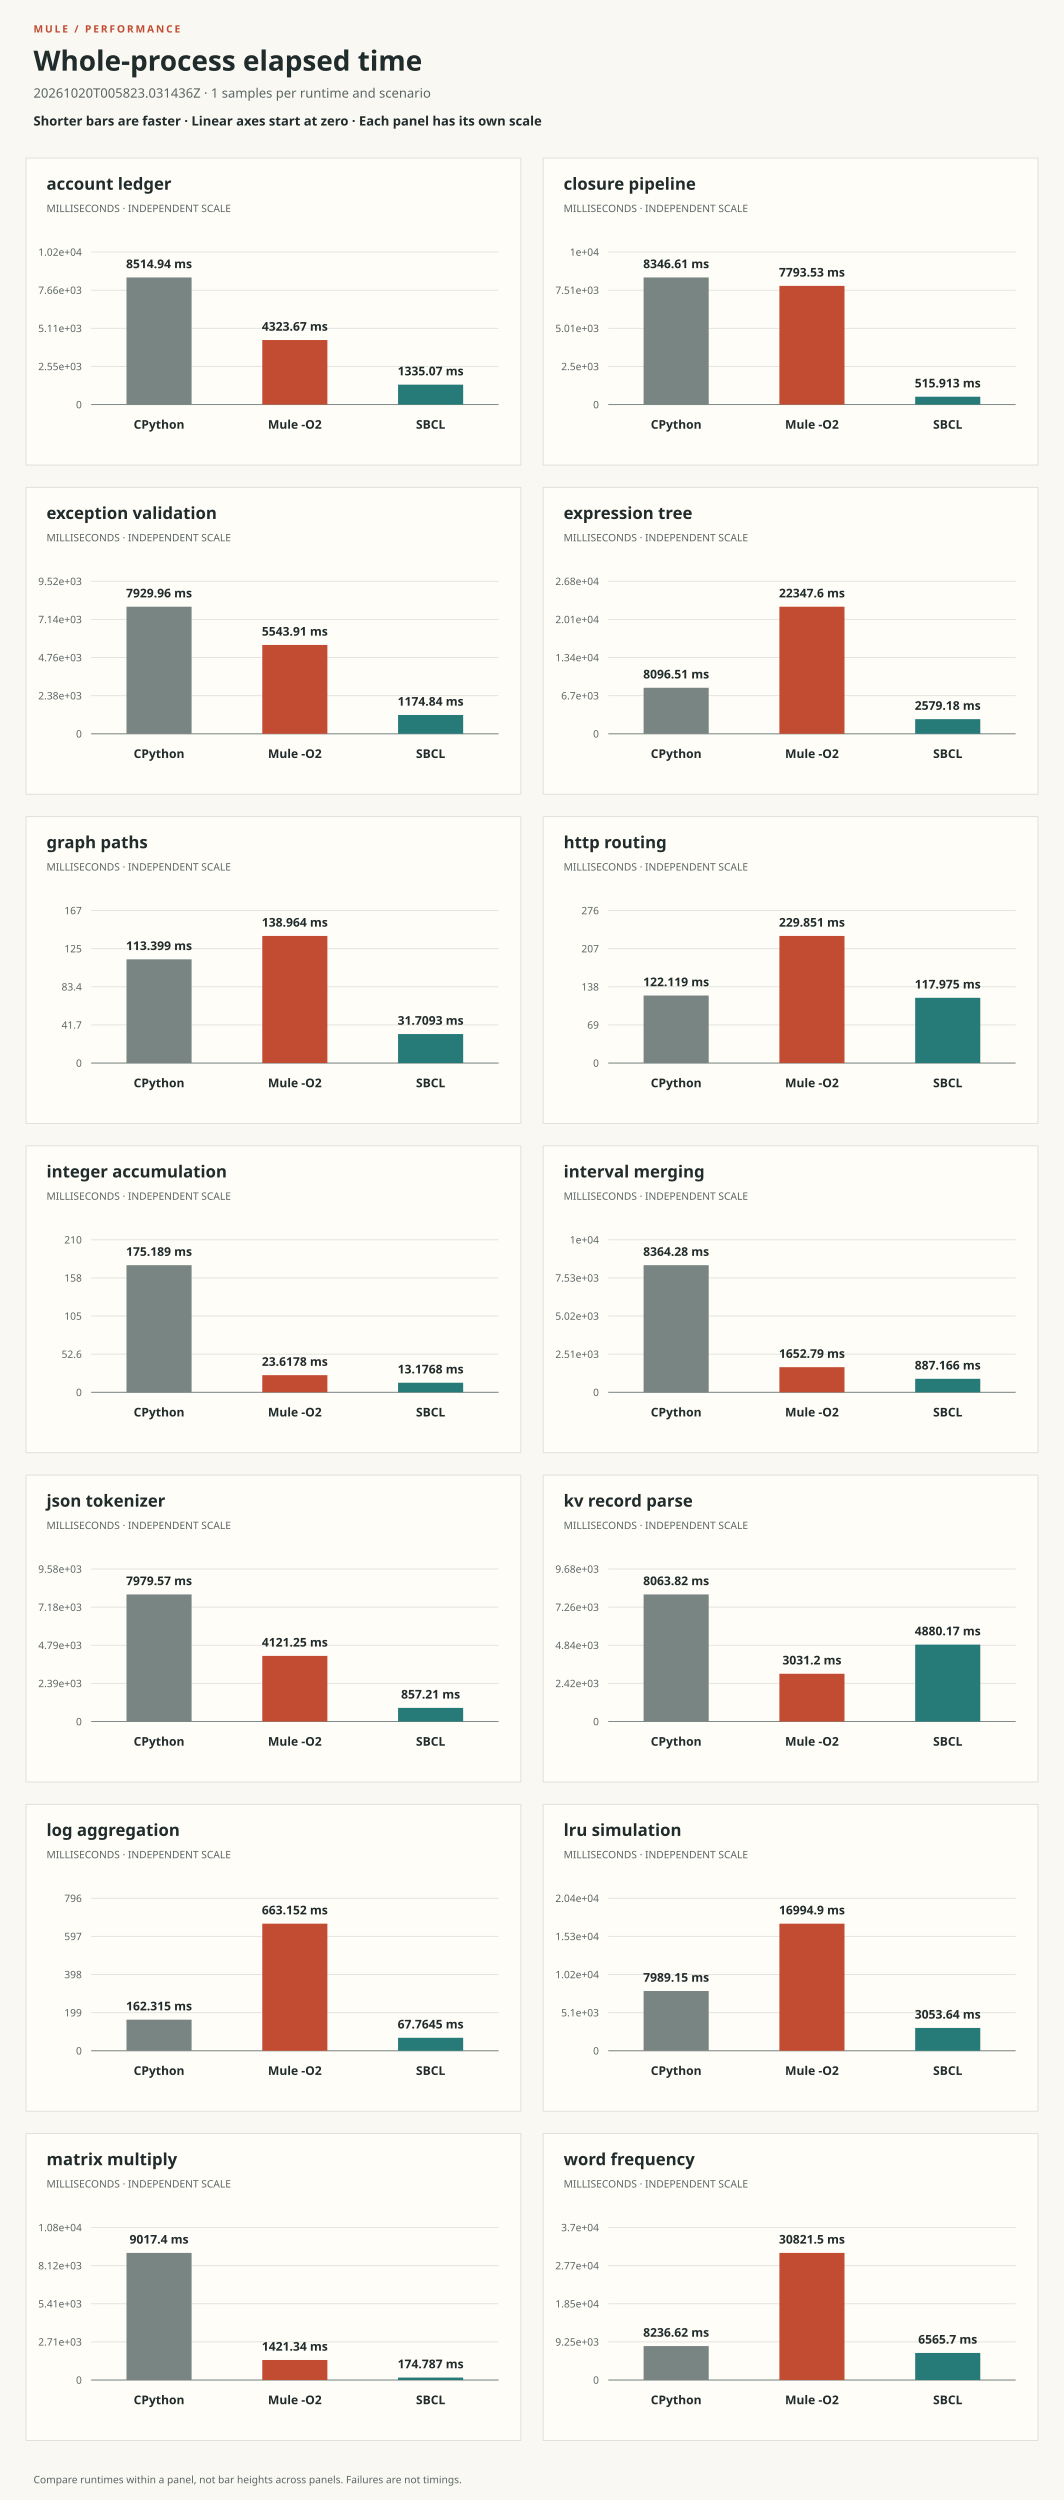
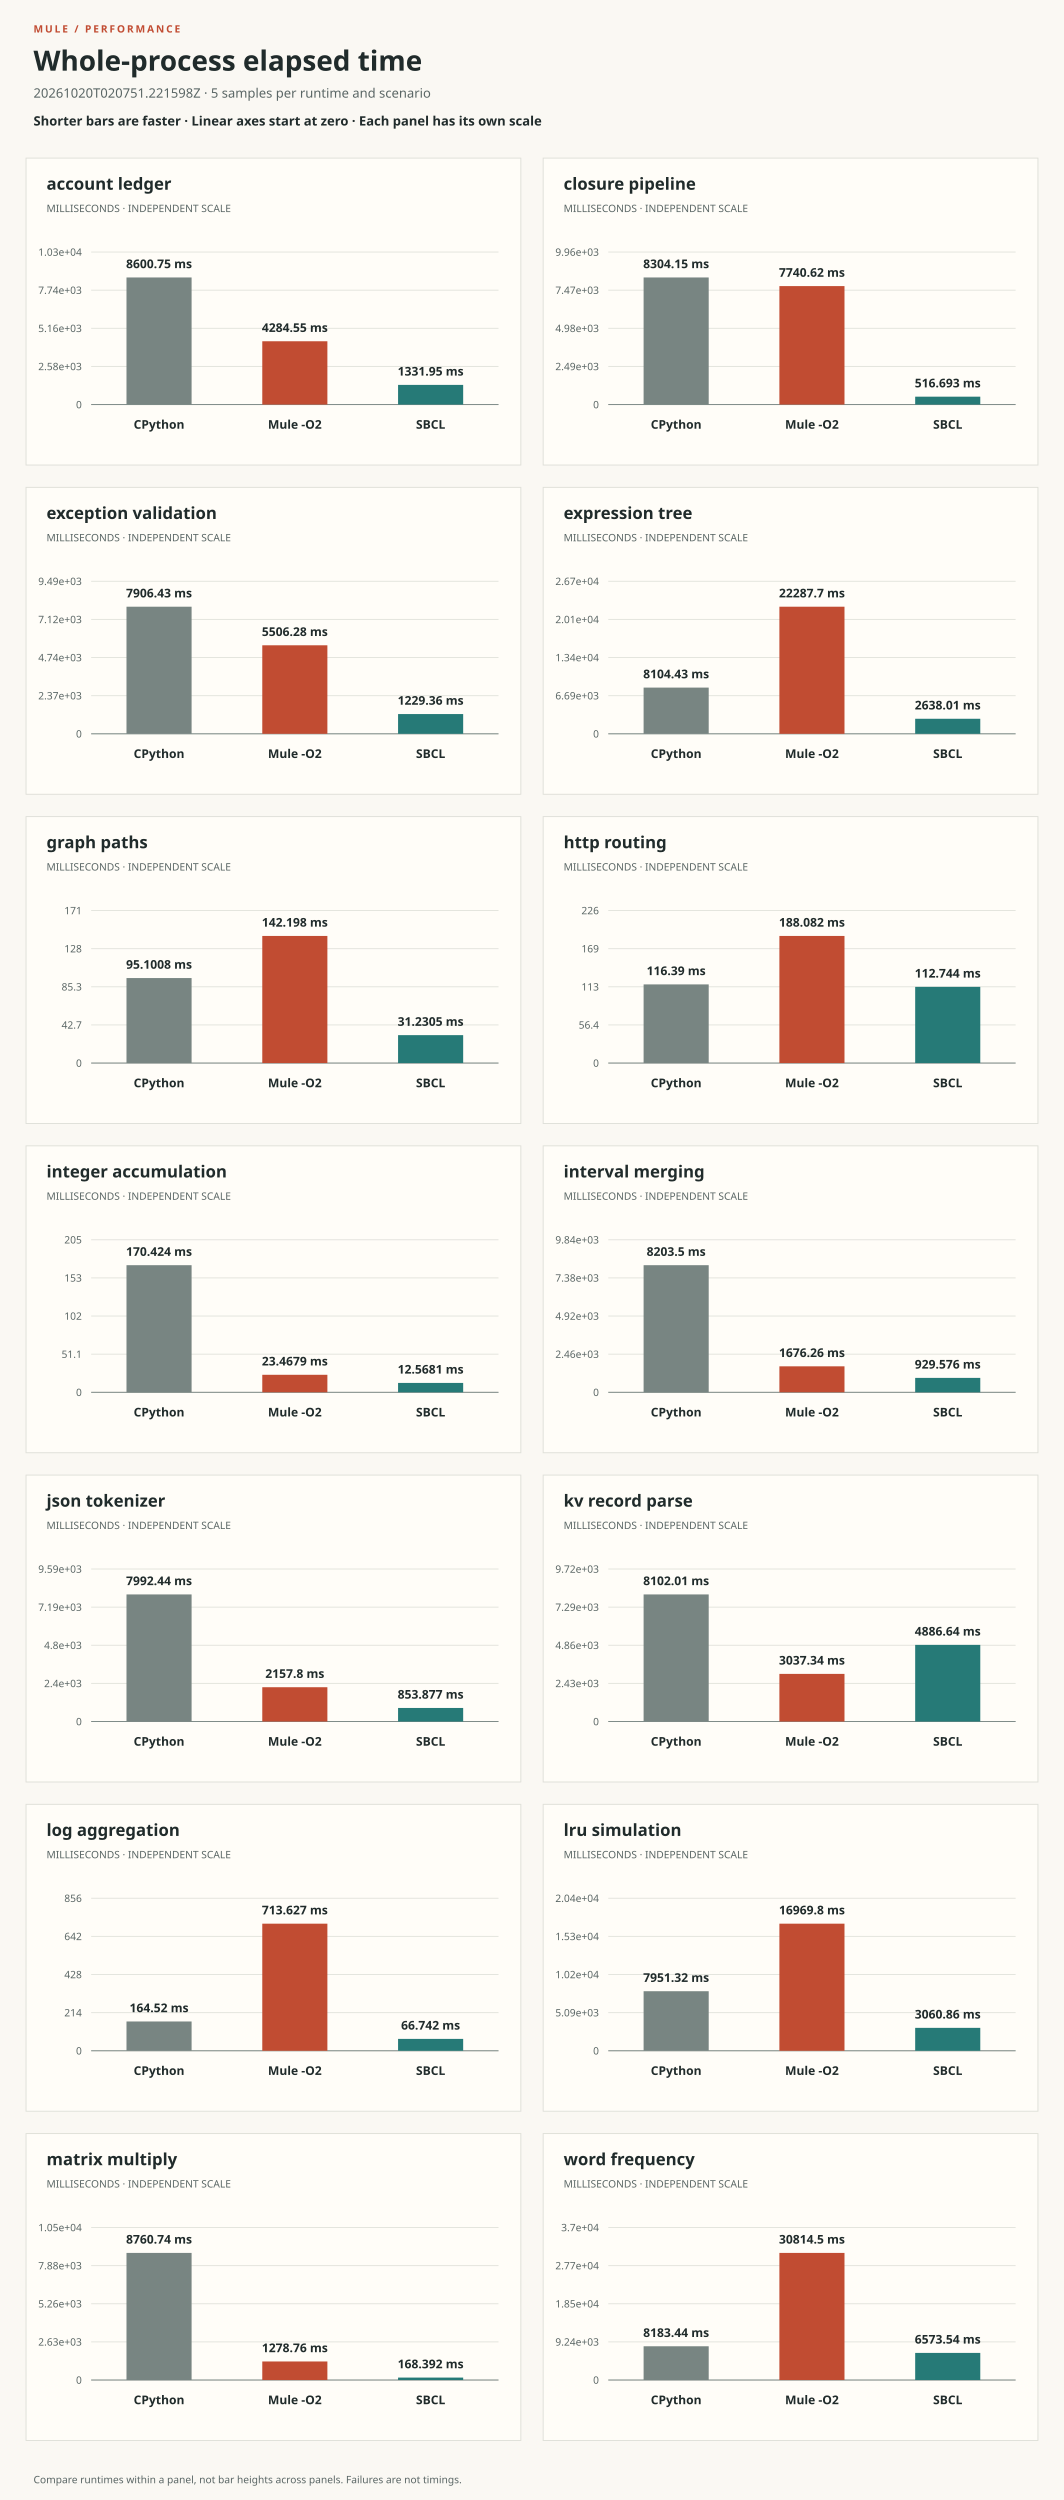
<svg xmlns="http://www.w3.org/2000/svg" viewBox="0 0 1144 2688" role="img" aria-labelledby="title description">
  <rect width="1144" height="2688" fill="#faf8f3" />
  <g font-family="system-ui,sans-serif" fill="#202b2b" font-size="14">
    <text x="36" y="35" font-size="11" font-weight="700" letter-spacing="2" fill="#c14c32">MULE / PERFORMANCE</text>
    <text x="36" y="76" font-size="30" font-weight="650">Whole-process elapsed time</text>
-     <text x="36" y="105" fill="#596564">20261020T005823.031436Z · 1 samples per runtime and scenario</text>
+     <text x="36" y="105" fill="#596564">20261020T020751.221598Z · 5 samples per runtime and scenario</text>
    <text x="36" y="135" font-weight="600">Shorter bars are faster · Linear axes start at zero · Each panel has its own scale</text>
    <g data-case="account_ledger">
      <rect x="28" y="170" width="532" height="330" fill="#fffdf8" stroke="#dedfd8" />
      <text x="50" y="204" font-size="18" font-weight="650">account ledger</text>
      <text x="50" y="228" font-size="11" fill="#596564">MILLISECONDS · INDEPENDENT SCALE</text>
      <line x1="98" y1="435.00" x2="536" y2="435.00" stroke="#e2e3dc" />
      <text x="88" y="439.00" font-size="11" fill="#596564" text-anchor="end">0</text>
      <line x1="98" y1="394.00" x2="536" y2="394.00" stroke="#e2e3dc" />
-       <text x="88" y="398.00" font-size="11" fill="#596564" text-anchor="end">2.55e+03</text>
+       <text x="88" y="398.00" font-size="11" fill="#596564" text-anchor="end">2.58e+03</text>
      <line x1="98" y1="353.00" x2="536" y2="353.00" stroke="#e2e3dc" />
-       <text x="88" y="357.00" font-size="11" fill="#596564" text-anchor="end">5.11e+03</text>
+       <text x="88" y="357.00" font-size="11" fill="#596564" text-anchor="end">5.16e+03</text>
      <line x1="98" y1="312.00" x2="536" y2="312.00" stroke="#e2e3dc" />
-       <text x="88" y="316.00" font-size="11" fill="#596564" text-anchor="end">7.66e+03</text>
+       <text x="88" y="316.00" font-size="11" fill="#596564" text-anchor="end">7.74e+03</text>
      <line x1="98" y1="271.00" x2="536" y2="271.00" stroke="#e2e3dc" />
-       <text x="88" y="275.00" font-size="11" fill="#596564" text-anchor="end">1.02e+04</text>
+       <text x="88" y="275.00" font-size="11" fill="#596564" text-anchor="end">1.03e+04</text>
      <line data-zero-y="435" x1="98" y1="435" x2="536" y2="435" stroke="#788582" />
-       <rect data-runtime="cpython" data-ms="8514.9427619762719" x="136.00" y="298.33" width="70.00" height="136.67" fill="#788582" />
-       <text x="171.00" y="288.33" text-anchor="middle" font-size="13" font-weight="650">8514.94 ms</text>
+       <rect data-runtime="cpython" data-ms="8600.7466039154679" x="136.00" y="298.33" width="70.00" height="136.67" fill="#788582" />
+       <text x="171.00" y="288.33" text-anchor="middle" font-size="13" font-weight="650">8600.75 ms</text>
      <text data-runtime="cpython" x="171.00" y="461" text-anchor="middle" font-size="13" font-weight="600">CPython</text>
-       <rect data-runtime="mule-o2" data-ms="4323.6715579405427" x="282.00" y="365.60" width="70.00" height="69.40" fill="#c14c32" />
-       <text x="317.00" y="355.60" text-anchor="middle" font-size="13" font-weight="650">4323.67 ms</text>
+       <rect data-runtime="mule-o2" data-ms="4284.5476910006255" x="282.00" y="366.92" width="70.00" height="68.08" fill="#c14c32" />
+       <text x="317.00" y="356.92" text-anchor="middle" font-size="13" font-weight="650">4284.55 ms</text>
      <text data-runtime="mule-o2" x="317.00" y="461" text-anchor="middle" font-size="13" font-weight="600">Mule -O2</text>
-       <rect data-runtime="sbcl" data-ms="1335.0688791833818" x="428.00" y="413.57" width="70.00" height="21.43" fill="#267a77" />
-       <text x="463.00" y="403.57" text-anchor="middle" font-size="13" font-weight="650">1335.07 ms</text>
+       <rect data-runtime="sbcl" data-ms="1331.9474740419537" x="428.00" y="413.84" width="70.00" height="21.16" fill="#267a77" />
+       <text x="463.00" y="403.84" text-anchor="middle" font-size="13" font-weight="650">1331.95 ms</text>
      <text data-runtime="sbcl" x="463.00" y="461" text-anchor="middle" font-size="13" font-weight="600">SBCL</text>
    </g>
    <g data-case="closure_pipeline">
      <rect x="584" y="170" width="532" height="330" fill="#fffdf8" stroke="#dedfd8" />
      <text x="606" y="204" font-size="18" font-weight="650">closure pipeline</text>
      <text x="606" y="228" font-size="11" fill="#596564">MILLISECONDS · INDEPENDENT SCALE</text>
      <line x1="654" y1="435.00" x2="1092" y2="435.00" stroke="#e2e3dc" />
      <text x="644" y="439.00" font-size="11" fill="#596564" text-anchor="end">0</text>
      <line x1="654" y1="394.00" x2="1092" y2="394.00" stroke="#e2e3dc" />
-       <text x="644" y="398.00" font-size="11" fill="#596564" text-anchor="end">2.5e+03</text>
+       <text x="644" y="398.00" font-size="11" fill="#596564" text-anchor="end">2.49e+03</text>
      <line x1="654" y1="353.00" x2="1092" y2="353.00" stroke="#e2e3dc" />
-       <text x="644" y="357.00" font-size="11" fill="#596564" text-anchor="end">5.01e+03</text>
+       <text x="644" y="357.00" font-size="11" fill="#596564" text-anchor="end">4.98e+03</text>
      <line x1="654" y1="312.00" x2="1092" y2="312.00" stroke="#e2e3dc" />
-       <text x="644" y="316.00" font-size="11" fill="#596564" text-anchor="end">7.51e+03</text>
+       <text x="644" y="316.00" font-size="11" fill="#596564" text-anchor="end">7.47e+03</text>
      <line x1="654" y1="271.00" x2="1092" y2="271.00" stroke="#e2e3dc" />
-       <text x="644" y="275.00" font-size="11" fill="#596564" text-anchor="end">1e+04</text>
+       <text x="644" y="275.00" font-size="11" fill="#596564" text-anchor="end">9.96e+03</text>
      <line data-zero-y="435" x1="654" y1="435" x2="1092" y2="435" stroke="#788582" />
-       <rect data-runtime="cpython" data-ms="8346.6074040625244" x="692.00" y="298.33" width="70.00" height="136.67" fill="#788582" />
-       <text x="727.00" y="288.33" text-anchor="middle" font-size="13" font-weight="650">8346.61 ms</text>
+       <rect data-runtime="cpython" data-ms="8304.147276096046" x="692.00" y="298.33" width="70.00" height="136.67" fill="#788582" />
+       <text x="727.00" y="288.33" text-anchor="middle" font-size="13" font-weight="650">8304.15 ms</text>
      <text data-runtime="cpython" x="727.00" y="461" text-anchor="middle" font-size="13" font-weight="600">CPython</text>
-       <rect data-runtime="mule-o2" data-ms="7793.5341780539602" x="838.00" y="307.39" width="70.00" height="127.61" fill="#c14c32" />
-       <text x="873.00" y="297.39" text-anchor="middle" font-size="13" font-weight="650">7793.53 ms</text>
+       <rect data-runtime="mule-o2" data-ms="7740.6163818668574" x="838.00" y="307.61" width="70.00" height="127.39" fill="#c14c32" />
+       <text x="873.00" y="297.61" text-anchor="middle" font-size="13" font-weight="650">7740.62 ms</text>
      <text data-runtime="mule-o2" x="873.00" y="461" text-anchor="middle" font-size="13" font-weight="600">Mule -O2</text>
-       <rect data-runtime="sbcl" data-ms="515.91318985447288" x="984.00" y="426.55" width="70.00" height="8.45" fill="#267a77" />
-       <text x="1019.00" y="416.55" text-anchor="middle" font-size="13" font-weight="650">515.913 ms</text>
+       <rect data-runtime="sbcl" data-ms="516.69337903149426" x="984.00" y="426.50" width="70.00" height="8.50" fill="#267a77" />
+       <text x="1019.00" y="416.50" text-anchor="middle" font-size="13" font-weight="650">516.693 ms</text>
      <text data-runtime="sbcl" x="1019.00" y="461" text-anchor="middle" font-size="13" font-weight="600">SBCL</text>
    </g>
    <g data-case="exception_validation">
      <rect x="28" y="524" width="532" height="330" fill="#fffdf8" stroke="#dedfd8" />
      <text x="50" y="558" font-size="18" font-weight="650">exception validation</text>
      <text x="50" y="582" font-size="11" fill="#596564">MILLISECONDS · INDEPENDENT SCALE</text>
      <line x1="98" y1="789.00" x2="536" y2="789.00" stroke="#e2e3dc" />
      <text x="88" y="793.00" font-size="11" fill="#596564" text-anchor="end">0</text>
      <line x1="98" y1="748.00" x2="536" y2="748.00" stroke="#e2e3dc" />
-       <text x="88" y="752.00" font-size="11" fill="#596564" text-anchor="end">2.38e+03</text>
+       <text x="88" y="752.00" font-size="11" fill="#596564" text-anchor="end">2.37e+03</text>
      <line x1="98" y1="707.00" x2="536" y2="707.00" stroke="#e2e3dc" />
-       <text x="88" y="711.00" font-size="11" fill="#596564" text-anchor="end">4.76e+03</text>
+       <text x="88" y="711.00" font-size="11" fill="#596564" text-anchor="end">4.74e+03</text>
      <line x1="98" y1="666.00" x2="536" y2="666.00" stroke="#e2e3dc" />
-       <text x="88" y="670.00" font-size="11" fill="#596564" text-anchor="end">7.14e+03</text>
+       <text x="88" y="670.00" font-size="11" fill="#596564" text-anchor="end">7.12e+03</text>
      <line x1="98" y1="625.00" x2="536" y2="625.00" stroke="#e2e3dc" />
-       <text x="88" y="629.00" font-size="11" fill="#596564" text-anchor="end">9.52e+03</text>
+       <text x="88" y="629.00" font-size="11" fill="#596564" text-anchor="end">9.49e+03</text>
      <line data-zero-y="789" x1="98" y1="789" x2="536" y2="789" stroke="#788582" />
-       <rect data-runtime="cpython" data-ms="7929.9567069392651" x="136.00" y="652.33" width="70.00" height="136.67" fill="#788582" />
-       <text x="171.00" y="642.33" text-anchor="middle" font-size="13" font-weight="650">7929.96 ms</text>
+       <rect data-runtime="cpython" data-ms="7906.4318519085646" x="136.00" y="652.33" width="70.00" height="136.67" fill="#788582" />
+       <text x="171.00" y="642.33" text-anchor="middle" font-size="13" font-weight="650">7906.43 ms</text>
      <text data-runtime="cpython" x="171.00" y="815" text-anchor="middle" font-size="13" font-weight="600">CPython</text>
-       <rect data-runtime="mule-o2" data-ms="5543.9074949827045" x="282.00" y="693.46" width="70.00" height="95.54" fill="#c14c32" />
-       <text x="317.00" y="683.46" text-anchor="middle" font-size="13" font-weight="650">5543.91 ms</text>
+       <rect data-runtime="mule-o2" data-ms="5506.2750310171396" x="282.00" y="693.82" width="70.00" height="95.18" fill="#c14c32" />
+       <text x="317.00" y="683.82" text-anchor="middle" font-size="13" font-weight="650">5506.28 ms</text>
      <text data-runtime="mule-o2" x="317.00" y="815" text-anchor="middle" font-size="13" font-weight="600">Mule -O2</text>
-       <rect data-runtime="sbcl" data-ms="1174.839471001178" x="428.00" y="768.75" width="70.00" height="20.25" fill="#267a77" />
-       <text x="463.00" y="758.75" text-anchor="middle" font-size="13" font-weight="650">1174.84 ms</text>
+       <rect data-runtime="sbcl" data-ms="1229.3624940793961" x="428.00" y="767.75" width="70.00" height="21.25" fill="#267a77" />
+       <text x="463.00" y="757.75" text-anchor="middle" font-size="13" font-weight="650">1229.36 ms</text>
      <text data-runtime="sbcl" x="463.00" y="815" text-anchor="middle" font-size="13" font-weight="600">SBCL</text>
    </g>
    <g data-case="expression_tree">
      <rect x="584" y="524" width="532" height="330" fill="#fffdf8" stroke="#dedfd8" />
      <text x="606" y="558" font-size="18" font-weight="650">expression tree</text>
      <text x="606" y="582" font-size="11" fill="#596564">MILLISECONDS · INDEPENDENT SCALE</text>
      <line x1="654" y1="789.00" x2="1092" y2="789.00" stroke="#e2e3dc" />
      <text x="644" y="793.00" font-size="11" fill="#596564" text-anchor="end">0</text>
      <line x1="654" y1="748.00" x2="1092" y2="748.00" stroke="#e2e3dc" />
-       <text x="644" y="752.00" font-size="11" fill="#596564" text-anchor="end">6.7e+03</text>
+       <text x="644" y="752.00" font-size="11" fill="#596564" text-anchor="end">6.69e+03</text>
      <line x1="654" y1="707.00" x2="1092" y2="707.00" stroke="#e2e3dc" />
      <text x="644" y="711.00" font-size="11" fill="#596564" text-anchor="end">1.34e+04</text>
      <line x1="654" y1="666.00" x2="1092" y2="666.00" stroke="#e2e3dc" />
      <text x="644" y="670.00" font-size="11" fill="#596564" text-anchor="end">2.01e+04</text>
      <line x1="654" y1="625.00" x2="1092" y2="625.00" stroke="#e2e3dc" />
-       <text x="644" y="629.00" font-size="11" fill="#596564" text-anchor="end">2.68e+04</text>
+       <text x="644" y="629.00" font-size="11" fill="#596564" text-anchor="end">2.67e+04</text>
      <line data-zero-y="789" x1="654" y1="789" x2="1092" y2="789" stroke="#788582" />
-       <rect data-runtime="cpython" data-ms="8096.5149679686874" x="692.00" y="739.49" width="70.00" height="49.51" fill="#788582" />
-       <text x="727.00" y="729.49" text-anchor="middle" font-size="13" font-weight="650">8096.51 ms</text>
+       <rect data-runtime="cpython" data-ms="8104.4342031236738" x="692.00" y="739.30" width="70.00" height="49.70" fill="#788582" />
+       <text x="727.00" y="729.30" text-anchor="middle" font-size="13" font-weight="650">8104.43 ms</text>
      <text data-runtime="cpython" x="727.00" y="815" text-anchor="middle" font-size="13" font-weight="600">CPython</text>
-       <rect data-runtime="mule-o2" data-ms="22347.592436941341" x="838.00" y="652.33" width="70.00" height="136.67" fill="#c14c32" />
-       <text x="873.00" y="642.33" text-anchor="middle" font-size="13" font-weight="650">22347.6 ms</text>
+       <rect data-runtime="mule-o2" data-ms="22287.708193063736" x="838.00" y="652.33" width="70.00" height="136.67" fill="#c14c32" />
+       <text x="873.00" y="642.33" text-anchor="middle" font-size="13" font-weight="650">22287.7 ms</text>
      <text data-runtime="mule-o2" x="873.00" y="815" text-anchor="middle" font-size="13" font-weight="600">Mule -O2</text>
-       <rect data-runtime="sbcl" data-ms="2579.1835379786789" x="984.00" y="773.23" width="70.00" height="15.77" fill="#267a77" />
-       <text x="1019.00" y="763.23" text-anchor="middle" font-size="13" font-weight="650">2579.18 ms</text>
+       <rect data-runtime="sbcl" data-ms="2638.0058121867478" x="984.00" y="772.82" width="70.00" height="16.18" fill="#267a77" />
+       <text x="1019.00" y="762.82" text-anchor="middle" font-size="13" font-weight="650">2638.01 ms</text>
      <text data-runtime="sbcl" x="1019.00" y="815" text-anchor="middle" font-size="13" font-weight="600">SBCL</text>
    </g>
    <g data-case="graph_paths">
      <rect x="28" y="878" width="532" height="330" fill="#fffdf8" stroke="#dedfd8" />
      <text x="50" y="912" font-size="18" font-weight="650">graph paths</text>
      <text x="50" y="936" font-size="11" fill="#596564">MILLISECONDS · INDEPENDENT SCALE</text>
      <line x1="98" y1="1143.00" x2="536" y2="1143.00" stroke="#e2e3dc" />
      <text x="88" y="1147.00" font-size="11" fill="#596564" text-anchor="end">0</text>
      <line x1="98" y1="1102.00" x2="536" y2="1102.00" stroke="#e2e3dc" />
-       <text x="88" y="1106.00" font-size="11" fill="#596564" text-anchor="end">41.7</text>
+       <text x="88" y="1106.00" font-size="11" fill="#596564" text-anchor="end">42.7</text>
      <line x1="98" y1="1061.00" x2="536" y2="1061.00" stroke="#e2e3dc" />
-       <text x="88" y="1065.00" font-size="11" fill="#596564" text-anchor="end">83.4</text>
+       <text x="88" y="1065.00" font-size="11" fill="#596564" text-anchor="end">85.3</text>
      <line x1="98" y1="1020.00" x2="536" y2="1020.00" stroke="#e2e3dc" />
-       <text x="88" y="1024.00" font-size="11" fill="#596564" text-anchor="end">125</text>
+       <text x="88" y="1024.00" font-size="11" fill="#596564" text-anchor="end">128</text>
      <line x1="98" y1="979.00" x2="536" y2="979.00" stroke="#e2e3dc" />
-       <text x="88" y="983.00" font-size="11" fill="#596564" text-anchor="end">167</text>
+       <text x="88" y="983.00" font-size="11" fill="#596564" text-anchor="end">171</text>
      <line data-zero-y="1143" x1="98" y1="1143" x2="536" y2="1143" stroke="#788582" />
-       <rect data-runtime="cpython" data-ms="113.39906696230173" x="136.00" y="1031.48" width="70.00" height="111.52" fill="#788582" />
-       <text x="171.00" y="1021.48" text-anchor="middle" font-size="13" font-weight="650">113.399 ms</text>
+       <rect data-runtime="cpython" data-ms="95.100835897028446" x="136.00" y="1051.60" width="70.00" height="91.40" fill="#788582" />
+       <text x="171.00" y="1041.60" text-anchor="middle" font-size="13" font-weight="650">95.1008 ms</text>
      <text data-runtime="cpython" x="171.00" y="1169" text-anchor="middle" font-size="13" font-weight="600">CPython</text>
-       <rect data-runtime="mule-o2" data-ms="138.96443694829941" x="282.00" y="1006.33" width="70.00" height="136.67" fill="#c14c32" />
-       <text x="317.00" y="996.33" text-anchor="middle" font-size="13" font-weight="650">138.964 ms</text>
+       <rect data-runtime="mule-o2" data-ms="142.19793514348567" x="282.00" y="1006.33" width="70.00" height="136.67" fill="#c14c32" />
+       <text x="317.00" y="996.33" text-anchor="middle" font-size="13" font-weight="650">142.198 ms</text>
      <text data-runtime="mule-o2" x="317.00" y="1169" text-anchor="middle" font-size="13" font-weight="600">Mule -O2</text>
-       <rect data-runtime="sbcl" data-ms="31.709346920251846" x="428.00" y="1111.81" width="70.00" height="31.19" fill="#267a77" />
-       <text x="463.00" y="1101.81" text-anchor="middle" font-size="13" font-weight="650">31.7093 ms</text>
+       <rect data-runtime="sbcl" data-ms="31.230458989739418" x="428.00" y="1112.98" width="70.00" height="30.02" fill="#267a77" />
+       <text x="463.00" y="1102.98" text-anchor="middle" font-size="13" font-weight="650">31.2305 ms</text>
      <text data-runtime="sbcl" x="463.00" y="1169" text-anchor="middle" font-size="13" font-weight="600">SBCL</text>
    </g>
    <g data-case="http_routing">
      <rect x="584" y="878" width="532" height="330" fill="#fffdf8" stroke="#dedfd8" />
      <text x="606" y="912" font-size="18" font-weight="650">http routing</text>
      <text x="606" y="936" font-size="11" fill="#596564">MILLISECONDS · INDEPENDENT SCALE</text>
      <line x1="654" y1="1143.00" x2="1092" y2="1143.00" stroke="#e2e3dc" />
      <text x="644" y="1147.00" font-size="11" fill="#596564" text-anchor="end">0</text>
      <line x1="654" y1="1102.00" x2="1092" y2="1102.00" stroke="#e2e3dc" />
-       <text x="644" y="1106.00" font-size="11" fill="#596564" text-anchor="end">69</text>
+       <text x="644" y="1106.00" font-size="11" fill="#596564" text-anchor="end">56.4</text>
      <line x1="654" y1="1061.00" x2="1092" y2="1061.00" stroke="#e2e3dc" />
-       <text x="644" y="1065.00" font-size="11" fill="#596564" text-anchor="end">138</text>
+       <text x="644" y="1065.00" font-size="11" fill="#596564" text-anchor="end">113</text>
      <line x1="654" y1="1020.00" x2="1092" y2="1020.00" stroke="#e2e3dc" />
-       <text x="644" y="1024.00" font-size="11" fill="#596564" text-anchor="end">207</text>
+       <text x="644" y="1024.00" font-size="11" fill="#596564" text-anchor="end">169</text>
      <line x1="654" y1="979.00" x2="1092" y2="979.00" stroke="#e2e3dc" />
-       <text x="644" y="983.00" font-size="11" fill="#596564" text-anchor="end">276</text>
+       <text x="644" y="983.00" font-size="11" fill="#596564" text-anchor="end">226</text>
      <line data-zero-y="1143" x1="654" y1="1143" x2="1092" y2="1143" stroke="#788582" />
-       <rect data-runtime="cpython" data-ms="122.11889098398387" x="692.00" y="1070.39" width="70.00" height="72.61" fill="#788582" />
-       <text x="727.00" y="1060.39" text-anchor="middle" font-size="13" font-weight="650">122.119 ms</text>
+       <rect data-runtime="cpython" data-ms="116.39007902704179" x="692.00" y="1058.43" width="70.00" height="84.57" fill="#788582" />
+       <text x="727.00" y="1048.43" text-anchor="middle" font-size="13" font-weight="650">116.39 ms</text>
      <text data-runtime="cpython" x="727.00" y="1169" text-anchor="middle" font-size="13" font-weight="600">CPython</text>
-       <rect data-runtime="mule-o2" data-ms="229.85131689347327" x="838.00" y="1006.33" width="70.00" height="136.67" fill="#c14c32" />
-       <text x="873.00" y="996.33" text-anchor="middle" font-size="13" font-weight="650">229.851 ms</text>
+       <rect data-runtime="mule-o2" data-ms="188.08164191432297" x="838.00" y="1006.33" width="70.00" height="136.67" fill="#c14c32" />
+       <text x="873.00" y="996.33" text-anchor="middle" font-size="13" font-weight="650">188.082 ms</text>
      <text data-runtime="mule-o2" x="873.00" y="1169" text-anchor="middle" font-size="13" font-weight="600">Mule -O2</text>
-       <rect data-runtime="sbcl" data-ms="117.97473300248384" x="984.00" y="1072.85" width="70.00" height="70.15" fill="#267a77" />
-       <text x="1019.00" y="1062.85" text-anchor="middle" font-size="13" font-weight="650">117.975 ms</text>
+       <rect data-runtime="sbcl" data-ms="112.74404288269579" x="984.00" y="1061.08" width="70.00" height="81.92" fill="#267a77" />
+       <text x="1019.00" y="1051.08" text-anchor="middle" font-size="13" font-weight="650">112.744 ms</text>
      <text data-runtime="sbcl" x="1019.00" y="1169" text-anchor="middle" font-size="13" font-weight="600">SBCL</text>
    </g>
    <g data-case="integer_accumulation">
      <rect x="28" y="1232" width="532" height="330" fill="#fffdf8" stroke="#dedfd8" />
      <text x="50" y="1266" font-size="18" font-weight="650">integer accumulation</text>
      <text x="50" y="1290" font-size="11" fill="#596564">MILLISECONDS · INDEPENDENT SCALE</text>
      <line x1="98" y1="1497.00" x2="536" y2="1497.00" stroke="#e2e3dc" />
      <text x="88" y="1501.00" font-size="11" fill="#596564" text-anchor="end">0</text>
      <line x1="98" y1="1456.00" x2="536" y2="1456.00" stroke="#e2e3dc" />
-       <text x="88" y="1460.00" font-size="11" fill="#596564" text-anchor="end">52.6</text>
+       <text x="88" y="1460.00" font-size="11" fill="#596564" text-anchor="end">51.1</text>
      <line x1="98" y1="1415.00" x2="536" y2="1415.00" stroke="#e2e3dc" />
-       <text x="88" y="1419.00" font-size="11" fill="#596564" text-anchor="end">105</text>
+       <text x="88" y="1419.00" font-size="11" fill="#596564" text-anchor="end">102</text>
      <line x1="98" y1="1374.00" x2="536" y2="1374.00" stroke="#e2e3dc" />
-       <text x="88" y="1378.00" font-size="11" fill="#596564" text-anchor="end">158</text>
+       <text x="88" y="1378.00" font-size="11" fill="#596564" text-anchor="end">153</text>
      <line x1="98" y1="1333.00" x2="536" y2="1333.00" stroke="#e2e3dc" />
-       <text x="88" y="1337.00" font-size="11" fill="#596564" text-anchor="end">210</text>
+       <text x="88" y="1337.00" font-size="11" fill="#596564" text-anchor="end">205</text>
      <line data-zero-y="1497" x1="98" y1="1497" x2="536" y2="1497" stroke="#788582" />
-       <rect data-runtime="cpython" data-ms="175.18906621262431" x="136.00" y="1360.33" width="70.00" height="136.67" fill="#788582" />
-       <text x="171.00" y="1350.33" text-anchor="middle" font-size="13" font-weight="650">175.189 ms</text>
+       <rect data-runtime="cpython" data-ms="170.42446997947991" x="136.00" y="1360.33" width="70.00" height="136.67" fill="#788582" />
+       <text x="171.00" y="1350.33" text-anchor="middle" font-size="13" font-weight="650">170.424 ms</text>
      <text data-runtime="cpython" x="171.00" y="1523" text-anchor="middle" font-size="13" font-weight="600">CPython</text>
-       <rect data-runtime="mule-o2" data-ms="23.617809871211648" x="282.00" y="1478.58" width="70.00" height="18.42" fill="#c14c32" />
-       <text x="317.00" y="1468.58" text-anchor="middle" font-size="13" font-weight="650">23.6178 ms</text>
+       <rect data-runtime="mule-o2" data-ms="23.467913037165999" x="282.00" y="1478.18" width="70.00" height="18.82" fill="#c14c32" />
+       <text x="317.00" y="1468.18" text-anchor="middle" font-size="13" font-weight="650">23.4679 ms</text>
      <text data-runtime="mule-o2" x="317.00" y="1523" text-anchor="middle" font-size="13" font-weight="600">Mule -O2</text>
-       <rect data-runtime="sbcl" data-ms="13.176769018173218" x="428.00" y="1486.72" width="70.00" height="10.28" fill="#267a77" />
-       <text x="463.00" y="1476.72" text-anchor="middle" font-size="13" font-weight="650">13.1768 ms</text>
+       <rect data-runtime="sbcl" data-ms="12.568084057420492" x="428.00" y="1486.92" width="70.00" height="10.08" fill="#267a77" />
+       <text x="463.00" y="1476.92" text-anchor="middle" font-size="13" font-weight="650">12.5681 ms</text>
      <text data-runtime="sbcl" x="463.00" y="1523" text-anchor="middle" font-size="13" font-weight="600">SBCL</text>
    </g>
    <g data-case="interval_merging">
      <rect x="584" y="1232" width="532" height="330" fill="#fffdf8" stroke="#dedfd8" />
      <text x="606" y="1266" font-size="18" font-weight="650">interval merging</text>
      <text x="606" y="1290" font-size="11" fill="#596564">MILLISECONDS · INDEPENDENT SCALE</text>
      <line x1="654" y1="1497.00" x2="1092" y2="1497.00" stroke="#e2e3dc" />
      <text x="644" y="1501.00" font-size="11" fill="#596564" text-anchor="end">0</text>
      <line x1="654" y1="1456.00" x2="1092" y2="1456.00" stroke="#e2e3dc" />
-       <text x="644" y="1460.00" font-size="11" fill="#596564" text-anchor="end">2.51e+03</text>
+       <text x="644" y="1460.00" font-size="11" fill="#596564" text-anchor="end">2.46e+03</text>
      <line x1="654" y1="1415.00" x2="1092" y2="1415.00" stroke="#e2e3dc" />
-       <text x="644" y="1419.00" font-size="11" fill="#596564" text-anchor="end">5.02e+03</text>
+       <text x="644" y="1419.00" font-size="11" fill="#596564" text-anchor="end">4.92e+03</text>
      <line x1="654" y1="1374.00" x2="1092" y2="1374.00" stroke="#e2e3dc" />
-       <text x="644" y="1378.00" font-size="11" fill="#596564" text-anchor="end">7.53e+03</text>
+       <text x="644" y="1378.00" font-size="11" fill="#596564" text-anchor="end">7.38e+03</text>
      <line x1="654" y1="1333.00" x2="1092" y2="1333.00" stroke="#e2e3dc" />
-       <text x="644" y="1337.00" font-size="11" fill="#596564" text-anchor="end">1e+04</text>
+       <text x="644" y="1337.00" font-size="11" fill="#596564" text-anchor="end">9.84e+03</text>
      <line data-zero-y="1497" x1="654" y1="1497" x2="1092" y2="1497" stroke="#788582" />
-       <rect data-runtime="cpython" data-ms="8364.2785679548979" x="692.00" y="1360.33" width="70.00" height="136.67" fill="#788582" />
-       <text x="727.00" y="1350.33" text-anchor="middle" font-size="13" font-weight="650">8364.28 ms</text>
+       <rect data-runtime="cpython" data-ms="8203.4957178402692" x="692.00" y="1360.33" width="70.00" height="136.67" fill="#788582" />
+       <text x="727.00" y="1350.33" text-anchor="middle" font-size="13" font-weight="650">8203.5 ms</text>
      <text data-runtime="cpython" x="727.00" y="1523" text-anchor="middle" font-size="13" font-weight="600">CPython</text>
-       <rect data-runtime="mule-o2" data-ms="1652.7937180362642" x="838.00" y="1469.99" width="70.00" height="27.01" fill="#c14c32" />
-       <text x="873.00" y="1459.99" text-anchor="middle" font-size="13" font-weight="650">1652.79 ms</text>
+       <rect data-runtime="mule-o2" data-ms="1676.2575160246342" x="838.00" y="1469.07" width="70.00" height="27.93" fill="#c14c32" />
+       <text x="873.00" y="1459.07" text-anchor="middle" font-size="13" font-weight="650">1676.26 ms</text>
      <text data-runtime="mule-o2" x="873.00" y="1523" text-anchor="middle" font-size="13" font-weight="600">Mule -O2</text>
-       <rect data-runtime="sbcl" data-ms="887.16578180901706" x="984.00" y="1482.50" width="70.00" height="14.50" fill="#267a77" />
-       <text x="1019.00" y="1472.50" text-anchor="middle" font-size="13" font-weight="650">887.166 ms</text>
+       <rect data-runtime="sbcl" data-ms="929.57582999952137" x="984.00" y="1481.51" width="70.00" height="15.49" fill="#267a77" />
+       <text x="1019.00" y="1471.51" text-anchor="middle" font-size="13" font-weight="650">929.576 ms</text>
      <text data-runtime="sbcl" x="1019.00" y="1523" text-anchor="middle" font-size="13" font-weight="600">SBCL</text>
    </g>
    <g data-case="json_tokenizer">
      <rect x="28" y="1586" width="532" height="330" fill="#fffdf8" stroke="#dedfd8" />
      <text x="50" y="1620" font-size="18" font-weight="650">json tokenizer</text>
      <text x="50" y="1644" font-size="11" fill="#596564">MILLISECONDS · INDEPENDENT SCALE</text>
      <line x1="98" y1="1851.00" x2="536" y2="1851.00" stroke="#e2e3dc" />
      <text x="88" y="1855.00" font-size="11" fill="#596564" text-anchor="end">0</text>
      <line x1="98" y1="1810.00" x2="536" y2="1810.00" stroke="#e2e3dc" />
-       <text x="88" y="1814.00" font-size="11" fill="#596564" text-anchor="end">2.39e+03</text>
+       <text x="88" y="1814.00" font-size="11" fill="#596564" text-anchor="end">2.4e+03</text>
      <line x1="98" y1="1769.00" x2="536" y2="1769.00" stroke="#e2e3dc" />
-       <text x="88" y="1773.00" font-size="11" fill="#596564" text-anchor="end">4.79e+03</text>
+       <text x="88" y="1773.00" font-size="11" fill="#596564" text-anchor="end">4.8e+03</text>
      <line x1="98" y1="1728.00" x2="536" y2="1728.00" stroke="#e2e3dc" />
-       <text x="88" y="1732.00" font-size="11" fill="#596564" text-anchor="end">7.18e+03</text>
+       <text x="88" y="1732.00" font-size="11" fill="#596564" text-anchor="end">7.19e+03</text>
      <line x1="98" y1="1687.00" x2="536" y2="1687.00" stroke="#e2e3dc" />
-       <text x="88" y="1691.00" font-size="11" fill="#596564" text-anchor="end">9.58e+03</text>
+       <text x="88" y="1691.00" font-size="11" fill="#596564" text-anchor="end">9.59e+03</text>
      <line data-zero-y="1851" x1="98" y1="1851" x2="536" y2="1851" stroke="#788582" />
-       <rect data-runtime="cpython" data-ms="7979.5698509551585" x="136.00" y="1714.33" width="70.00" height="136.67" fill="#788582" />
-       <text x="171.00" y="1704.33" text-anchor="middle" font-size="13" font-weight="650">7979.57 ms</text>
+       <rect data-runtime="cpython" data-ms="7992.4431820400059" x="136.00" y="1714.33" width="70.00" height="136.67" fill="#788582" />
+       <text x="171.00" y="1704.33" text-anchor="middle" font-size="13" font-weight="650">7992.44 ms</text>
      <text data-runtime="cpython" x="171.00" y="1877" text-anchor="middle" font-size="13" font-weight="600">CPython</text>
-       <rect data-runtime="mule-o2" data-ms="4121.2455490604043" x="282.00" y="1780.42" width="70.00" height="70.58" fill="#c14c32" />
-       <text x="317.00" y="1770.42" text-anchor="middle" font-size="13" font-weight="650">4121.25 ms</text>
+       <rect data-runtime="mule-o2" data-ms="2157.8023529145867" x="282.00" y="1814.10" width="70.00" height="36.90" fill="#c14c32" />
+       <text x="317.00" y="1804.10" text-anchor="middle" font-size="13" font-weight="650">2157.8 ms</text>
      <text data-runtime="mule-o2" x="317.00" y="1877" text-anchor="middle" font-size="13" font-weight="600">Mule -O2</text>
-       <rect data-runtime="sbcl" data-ms="857.21041588112712" x="428.00" y="1836.32" width="70.00" height="14.68" fill="#267a77" />
-       <text x="463.00" y="1826.32" text-anchor="middle" font-size="13" font-weight="650">857.21 ms</text>
+       <rect data-runtime="sbcl" data-ms="853.87704893946648" x="428.00" y="1836.40" width="70.00" height="14.60" fill="#267a77" />
+       <text x="463.00" y="1826.40" text-anchor="middle" font-size="13" font-weight="650">853.877 ms</text>
      <text data-runtime="sbcl" x="463.00" y="1877" text-anchor="middle" font-size="13" font-weight="600">SBCL</text>
    </g>
    <g data-case="kv_record_parse">
      <rect x="584" y="1586" width="532" height="330" fill="#fffdf8" stroke="#dedfd8" />
      <text x="606" y="1620" font-size="18" font-weight="650">kv record parse</text>
      <text x="606" y="1644" font-size="11" fill="#596564">MILLISECONDS · INDEPENDENT SCALE</text>
      <line x1="654" y1="1851.00" x2="1092" y2="1851.00" stroke="#e2e3dc" />
      <text x="644" y="1855.00" font-size="11" fill="#596564" text-anchor="end">0</text>
      <line x1="654" y1="1810.00" x2="1092" y2="1810.00" stroke="#e2e3dc" />
-       <text x="644" y="1814.00" font-size="11" fill="#596564" text-anchor="end">2.42e+03</text>
+       <text x="644" y="1814.00" font-size="11" fill="#596564" text-anchor="end">2.43e+03</text>
      <line x1="654" y1="1769.00" x2="1092" y2="1769.00" stroke="#e2e3dc" />
-       <text x="644" y="1773.00" font-size="11" fill="#596564" text-anchor="end">4.84e+03</text>
+       <text x="644" y="1773.00" font-size="11" fill="#596564" text-anchor="end">4.86e+03</text>
      <line x1="654" y1="1728.00" x2="1092" y2="1728.00" stroke="#e2e3dc" />
-       <text x="644" y="1732.00" font-size="11" fill="#596564" text-anchor="end">7.26e+03</text>
+       <text x="644" y="1732.00" font-size="11" fill="#596564" text-anchor="end">7.29e+03</text>
      <line x1="654" y1="1687.00" x2="1092" y2="1687.00" stroke="#e2e3dc" />
-       <text x="644" y="1691.00" font-size="11" fill="#596564" text-anchor="end">9.68e+03</text>
+       <text x="644" y="1691.00" font-size="11" fill="#596564" text-anchor="end">9.72e+03</text>
      <line data-zero-y="1851" x1="654" y1="1851" x2="1092" y2="1851" stroke="#788582" />
-       <rect data-runtime="cpython" data-ms="8063.8230300974101" x="692.00" y="1714.33" width="70.00" height="136.67" fill="#788582" />
-       <text x="727.00" y="1704.33" text-anchor="middle" font-size="13" font-weight="650">8063.82 ms</text>
+       <rect data-runtime="cpython" data-ms="8102.014381904155" x="692.00" y="1714.33" width="70.00" height="136.67" fill="#788582" />
+       <text x="727.00" y="1704.33" text-anchor="middle" font-size="13" font-weight="650">8102.01 ms</text>
      <text data-runtime="cpython" x="727.00" y="1877" text-anchor="middle" font-size="13" font-weight="600">CPython</text>
-       <rect data-runtime="mule-o2" data-ms="3031.2040988355875" x="838.00" y="1799.63" width="70.00" height="51.37" fill="#c14c32" />
-       <text x="873.00" y="1789.63" text-anchor="middle" font-size="13" font-weight="650">3031.2 ms</text>
+       <rect data-runtime="mule-o2" data-ms="3037.3438890092075" x="838.00" y="1799.77" width="70.00" height="51.23" fill="#c14c32" />
+       <text x="873.00" y="1789.77" text-anchor="middle" font-size="13" font-weight="650">3037.34 ms</text>
      <text data-runtime="mule-o2" x="873.00" y="1877" text-anchor="middle" font-size="13" font-weight="600">Mule -O2</text>
-       <rect data-runtime="sbcl" data-ms="4880.1670370157808" x="984.00" y="1768.29" width="70.00" height="82.71" fill="#267a77" />
-       <text x="1019.00" y="1758.29" text-anchor="middle" font-size="13" font-weight="650">4880.17 ms</text>
+       <rect data-runtime="sbcl" data-ms="4886.6353249177337" x="984.00" y="1768.57" width="70.00" height="82.43" fill="#267a77" />
+       <text x="1019.00" y="1758.57" text-anchor="middle" font-size="13" font-weight="650">4886.64 ms</text>
      <text data-runtime="sbcl" x="1019.00" y="1877" text-anchor="middle" font-size="13" font-weight="600">SBCL</text>
    </g>
    <g data-case="log_aggregation">
      <rect x="28" y="1940" width="532" height="330" fill="#fffdf8" stroke="#dedfd8" />
      <text x="50" y="1974" font-size="18" font-weight="650">log aggregation</text>
      <text x="50" y="1998" font-size="11" fill="#596564">MILLISECONDS · INDEPENDENT SCALE</text>
      <line x1="98" y1="2205.00" x2="536" y2="2205.00" stroke="#e2e3dc" />
      <text x="88" y="2209.00" font-size="11" fill="#596564" text-anchor="end">0</text>
      <line x1="98" y1="2164.00" x2="536" y2="2164.00" stroke="#e2e3dc" />
-       <text x="88" y="2168.00" font-size="11" fill="#596564" text-anchor="end">199</text>
+       <text x="88" y="2168.00" font-size="11" fill="#596564" text-anchor="end">214</text>
      <line x1="98" y1="2123.00" x2="536" y2="2123.00" stroke="#e2e3dc" />
-       <text x="88" y="2127.00" font-size="11" fill="#596564" text-anchor="end">398</text>
+       <text x="88" y="2127.00" font-size="11" fill="#596564" text-anchor="end">428</text>
      <line x1="98" y1="2082.00" x2="536" y2="2082.00" stroke="#e2e3dc" />
-       <text x="88" y="2086.00" font-size="11" fill="#596564" text-anchor="end">597</text>
+       <text x="88" y="2086.00" font-size="11" fill="#596564" text-anchor="end">642</text>
      <line x1="98" y1="2041.00" x2="536" y2="2041.00" stroke="#e2e3dc" />
-       <text x="88" y="2045.00" font-size="11" fill="#596564" text-anchor="end">796</text>
+       <text x="88" y="2045.00" font-size="11" fill="#596564" text-anchor="end">856</text>
      <line data-zero-y="2205" x1="98" y1="2205" x2="536" y2="2205" stroke="#788582" />
-       <rect data-runtime="cpython" data-ms="162.315211025998" x="136.00" y="2171.55" width="70.00" height="33.45" fill="#788582" />
-       <text x="171.00" y="2161.55" text-anchor="middle" font-size="13" font-weight="650">162.315 ms</text>
+       <rect data-runtime="cpython" data-ms="164.51982711441815" x="136.00" y="2173.49" width="70.00" height="31.51" fill="#788582" />
+       <text x="171.00" y="2163.49" text-anchor="middle" font-size="13" font-weight="650">164.52 ms</text>
      <text data-runtime="cpython" x="171.00" y="2231" text-anchor="middle" font-size="13" font-weight="600">CPython</text>
-       <rect data-runtime="mule-o2" data-ms="663.15213404595852" x="282.00" y="2068.33" width="70.00" height="136.67" fill="#c14c32" />
-       <text x="317.00" y="2058.33" text-anchor="middle" font-size="13" font-weight="650">663.152 ms</text>
+       <rect data-runtime="mule-o2" data-ms="713.62716006115079" x="282.00" y="2068.33" width="70.00" height="136.67" fill="#c14c32" />
+       <text x="317.00" y="2058.33" text-anchor="middle" font-size="13" font-weight="650">713.627 ms</text>
      <text data-runtime="mule-o2" x="317.00" y="2231" text-anchor="middle" font-size="13" font-weight="600">Mule -O2</text>
-       <rect data-runtime="sbcl" data-ms="67.764532985165715" x="428.00" y="2191.03" width="70.00" height="13.97" fill="#267a77" />
-       <text x="463.00" y="2181.03" text-anchor="middle" font-size="13" font-weight="650">67.7645 ms</text>
+       <rect data-runtime="sbcl" data-ms="66.741951974108815" x="428.00" y="2192.22" width="70.00" height="12.78" fill="#267a77" />
+       <text x="463.00" y="2182.22" text-anchor="middle" font-size="13" font-weight="650">66.742 ms</text>
      <text data-runtime="sbcl" x="463.00" y="2231" text-anchor="middle" font-size="13" font-weight="600">SBCL</text>
    </g>
    <g data-case="lru_simulation">
      <rect x="584" y="1940" width="532" height="330" fill="#fffdf8" stroke="#dedfd8" />
      <text x="606" y="1974" font-size="18" font-weight="650">lru simulation</text>
      <text x="606" y="1998" font-size="11" fill="#596564">MILLISECONDS · INDEPENDENT SCALE</text>
      <line x1="654" y1="2205.00" x2="1092" y2="2205.00" stroke="#e2e3dc" />
      <text x="644" y="2209.00" font-size="11" fill="#596564" text-anchor="end">0</text>
      <line x1="654" y1="2164.00" x2="1092" y2="2164.00" stroke="#e2e3dc" />
-       <text x="644" y="2168.00" font-size="11" fill="#596564" text-anchor="end">5.1e+03</text>
+       <text x="644" y="2168.00" font-size="11" fill="#596564" text-anchor="end">5.09e+03</text>
      <line x1="654" y1="2123.00" x2="1092" y2="2123.00" stroke="#e2e3dc" />
      <text x="644" y="2127.00" font-size="11" fill="#596564" text-anchor="end">1.02e+04</text>
      <line x1="654" y1="2082.00" x2="1092" y2="2082.00" stroke="#e2e3dc" />
      <text x="644" y="2086.00" font-size="11" fill="#596564" text-anchor="end">1.53e+04</text>
      <line x1="654" y1="2041.00" x2="1092" y2="2041.00" stroke="#e2e3dc" />
      <text x="644" y="2045.00" font-size="11" fill="#596564" text-anchor="end">2.04e+04</text>
      <line data-zero-y="2205" x1="654" y1="2205" x2="1092" y2="2205" stroke="#788582" />
-       <rect data-runtime="cpython" data-ms="7989.153620088473" x="692.00" y="2140.75" width="70.00" height="64.25" fill="#788582" />
-       <text x="727.00" y="2130.75" text-anchor="middle" font-size="13" font-weight="650">7989.15 ms</text>
+       <rect data-runtime="cpython" data-ms="7951.322308043018" x="692.00" y="2140.96" width="70.00" height="64.04" fill="#788582" />
+       <text x="727.00" y="2130.96" text-anchor="middle" font-size="13" font-weight="650">7951.32 ms</text>
      <text data-runtime="cpython" x="727.00" y="2231" text-anchor="middle" font-size="13" font-weight="600">CPython</text>
-       <rect data-runtime="mule-o2" data-ms="16994.875867851079" x="838.00" y="2068.33" width="70.00" height="136.67" fill="#c14c32" />
-       <text x="873.00" y="2058.33" text-anchor="middle" font-size="13" font-weight="650">16994.9 ms</text>
+       <rect data-runtime="mule-o2" data-ms="16969.831126974896" x="838.00" y="2068.33" width="70.00" height="136.67" fill="#c14c32" />
+       <text x="873.00" y="2058.33" text-anchor="middle" font-size="13" font-weight="650">16969.8 ms</text>
      <text data-runtime="mule-o2" x="873.00" y="2231" text-anchor="middle" font-size="13" font-weight="600">Mule -O2</text>
-       <rect data-runtime="sbcl" data-ms="3053.6370689515024" x="984.00" y="2180.44" width="70.00" height="24.56" fill="#267a77" />
-       <text x="1019.00" y="2170.44" text-anchor="middle" font-size="13" font-weight="650">3053.64 ms</text>
+       <rect data-runtime="sbcl" data-ms="3060.8609521295875" x="984.00" y="2180.35" width="70.00" height="24.65" fill="#267a77" />
+       <text x="1019.00" y="2170.35" text-anchor="middle" font-size="13" font-weight="650">3060.86 ms</text>
      <text data-runtime="sbcl" x="1019.00" y="2231" text-anchor="middle" font-size="13" font-weight="600">SBCL</text>
    </g>
    <g data-case="matrix_multiply">
      <rect x="28" y="2294" width="532" height="330" fill="#fffdf8" stroke="#dedfd8" />
      <text x="50" y="2328" font-size="18" font-weight="650">matrix multiply</text>
      <text x="50" y="2352" font-size="11" fill="#596564">MILLISECONDS · INDEPENDENT SCALE</text>
      <line x1="98" y1="2559.00" x2="536" y2="2559.00" stroke="#e2e3dc" />
      <text x="88" y="2563.00" font-size="11" fill="#596564" text-anchor="end">0</text>
      <line x1="98" y1="2518.00" x2="536" y2="2518.00" stroke="#e2e3dc" />
-       <text x="88" y="2522.00" font-size="11" fill="#596564" text-anchor="end">2.71e+03</text>
+       <text x="88" y="2522.00" font-size="11" fill="#596564" text-anchor="end">2.63e+03</text>
      <line x1="98" y1="2477.00" x2="536" y2="2477.00" stroke="#e2e3dc" />
-       <text x="88" y="2481.00" font-size="11" fill="#596564" text-anchor="end">5.41e+03</text>
+       <text x="88" y="2481.00" font-size="11" fill="#596564" text-anchor="end">5.26e+03</text>
      <line x1="98" y1="2436.00" x2="536" y2="2436.00" stroke="#e2e3dc" />
-       <text x="88" y="2440.00" font-size="11" fill="#596564" text-anchor="end">8.12e+03</text>
+       <text x="88" y="2440.00" font-size="11" fill="#596564" text-anchor="end">7.88e+03</text>
      <line x1="98" y1="2395.00" x2="536" y2="2395.00" stroke="#e2e3dc" />
-       <text x="88" y="2399.00" font-size="11" fill="#596564" text-anchor="end">1.08e+04</text>
+       <text x="88" y="2399.00" font-size="11" fill="#596564" text-anchor="end">1.05e+04</text>
      <line data-zero-y="2559" x1="98" y1="2559" x2="536" y2="2559" stroke="#788582" />
-       <rect data-runtime="cpython" data-ms="9017.3992819618434" x="136.00" y="2422.33" width="70.00" height="136.67" fill="#788582" />
-       <text x="171.00" y="2412.33" text-anchor="middle" font-size="13" font-weight="650">9017.4 ms</text>
+       <rect data-runtime="cpython" data-ms="8760.7371651101857" x="136.00" y="2422.33" width="70.00" height="136.67" fill="#788582" />
+       <text x="171.00" y="2412.33" text-anchor="middle" font-size="13" font-weight="650">8760.74 ms</text>
      <text data-runtime="cpython" x="171.00" y="2585" text-anchor="middle" font-size="13" font-weight="600">CPython</text>
-       <rect data-runtime="mule-o2" data-ms="1421.3378140702844" x="282.00" y="2537.46" width="70.00" height="21.54" fill="#c14c32" />
-       <text x="317.00" y="2527.46" text-anchor="middle" font-size="13" font-weight="650">1421.34 ms</text>
+       <rect data-runtime="mule-o2" data-ms="1278.7611791864038" x="282.00" y="2539.05" width="70.00" height="19.95" fill="#c14c32" />
+       <text x="317.00" y="2529.05" text-anchor="middle" font-size="13" font-weight="650">1278.76 ms</text>
      <text data-runtime="mule-o2" x="317.00" y="2585" text-anchor="middle" font-size="13" font-weight="600">Mule -O2</text>
-       <rect data-runtime="sbcl" data-ms="174.78656093589962" x="428.00" y="2556.35" width="70.00" height="2.65" fill="#267a77" />
-       <text x="463.00" y="2546.35" text-anchor="middle" font-size="13" font-weight="650">174.787 ms</text>
+       <rect data-runtime="sbcl" data-ms="168.39208384044468" x="428.00" y="2556.37" width="70.00" height="2.63" fill="#267a77" />
+       <text x="463.00" y="2546.37" text-anchor="middle" font-size="13" font-weight="650">168.392 ms</text>
      <text data-runtime="sbcl" x="463.00" y="2585" text-anchor="middle" font-size="13" font-weight="600">SBCL</text>
    </g>
    <g data-case="word_frequency">
      <rect x="584" y="2294" width="532" height="330" fill="#fffdf8" stroke="#dedfd8" />
      <text x="606" y="2328" font-size="18" font-weight="650">word frequency</text>
      <text x="606" y="2352" font-size="11" fill="#596564">MILLISECONDS · INDEPENDENT SCALE</text>
      <line x1="654" y1="2559.00" x2="1092" y2="2559.00" stroke="#e2e3dc" />
      <text x="644" y="2563.00" font-size="11" fill="#596564" text-anchor="end">0</text>
      <line x1="654" y1="2518.00" x2="1092" y2="2518.00" stroke="#e2e3dc" />
-       <text x="644" y="2522.00" font-size="11" fill="#596564" text-anchor="end">9.25e+03</text>
+       <text x="644" y="2522.00" font-size="11" fill="#596564" text-anchor="end">9.24e+03</text>
      <line x1="654" y1="2477.00" x2="1092" y2="2477.00" stroke="#e2e3dc" />
      <text x="644" y="2481.00" font-size="11" fill="#596564" text-anchor="end">1.85e+04</text>
      <line x1="654" y1="2436.00" x2="1092" y2="2436.00" stroke="#e2e3dc" />
      <text x="644" y="2440.00" font-size="11" fill="#596564" text-anchor="end">2.77e+04</text>
      <line x1="654" y1="2395.00" x2="1092" y2="2395.00" stroke="#e2e3dc" />
      <text x="644" y="2399.00" font-size="11" fill="#596564" text-anchor="end">3.7e+04</text>
      <line data-zero-y="2559" x1="654" y1="2559" x2="1092" y2="2559" stroke="#788582" />
-       <rect data-runtime="cpython" data-ms="8236.6166850551963" x="692.00" y="2522.48" width="70.00" height="36.52" fill="#788582" />
-       <text x="727.00" y="2512.48" text-anchor="middle" font-size="13" font-weight="650">8236.62 ms</text>
+       <rect data-runtime="cpython" data-ms="8183.4411870222539" x="692.00" y="2522.71" width="70.00" height="36.29" fill="#788582" />
+       <text x="727.00" y="2512.71" text-anchor="middle" font-size="13" font-weight="650">8183.44 ms</text>
      <text data-runtime="cpython" x="727.00" y="2585" text-anchor="middle" font-size="13" font-weight="600">CPython</text>
-       <rect data-runtime="mule-o2" data-ms="30821.545155951753" x="838.00" y="2422.33" width="70.00" height="136.67" fill="#c14c32" />
-       <text x="873.00" y="2412.33" text-anchor="middle" font-size="13" font-weight="650">30821.5 ms</text>
+       <rect data-runtime="mule-o2" data-ms="30814.488197909668" x="838.00" y="2422.33" width="70.00" height="136.67" fill="#c14c32" />
+       <text x="873.00" y="2412.33" text-anchor="middle" font-size="13" font-weight="650">30814.5 ms</text>
      <text data-runtime="mule-o2" x="873.00" y="2585" text-anchor="middle" font-size="13" font-weight="600">Mule -O2</text>
-       <rect data-runtime="sbcl" data-ms="6565.6973931472749" x="984.00" y="2529.89" width="70.00" height="29.11" fill="#267a77" />
-       <text x="1019.00" y="2519.89" text-anchor="middle" font-size="13" font-weight="650">6565.7 ms</text>
+       <rect data-runtime="sbcl" data-ms="6573.5431320499629" x="984.00" y="2529.85" width="70.00" height="29.15" fill="#267a77" />
+       <text x="1019.00" y="2519.85" text-anchor="middle" font-size="13" font-weight="650">6573.54 ms</text>
      <text data-runtime="sbcl" x="1019.00" y="2585" text-anchor="middle" font-size="13" font-weight="600">SBCL</text>
    </g>
    <text x="36" y="2670" font-size="11" fill="#596564">Compare runtimes within a panel, not bar heights across panels. Failures are not timings.</text>
  </g>
</svg>
